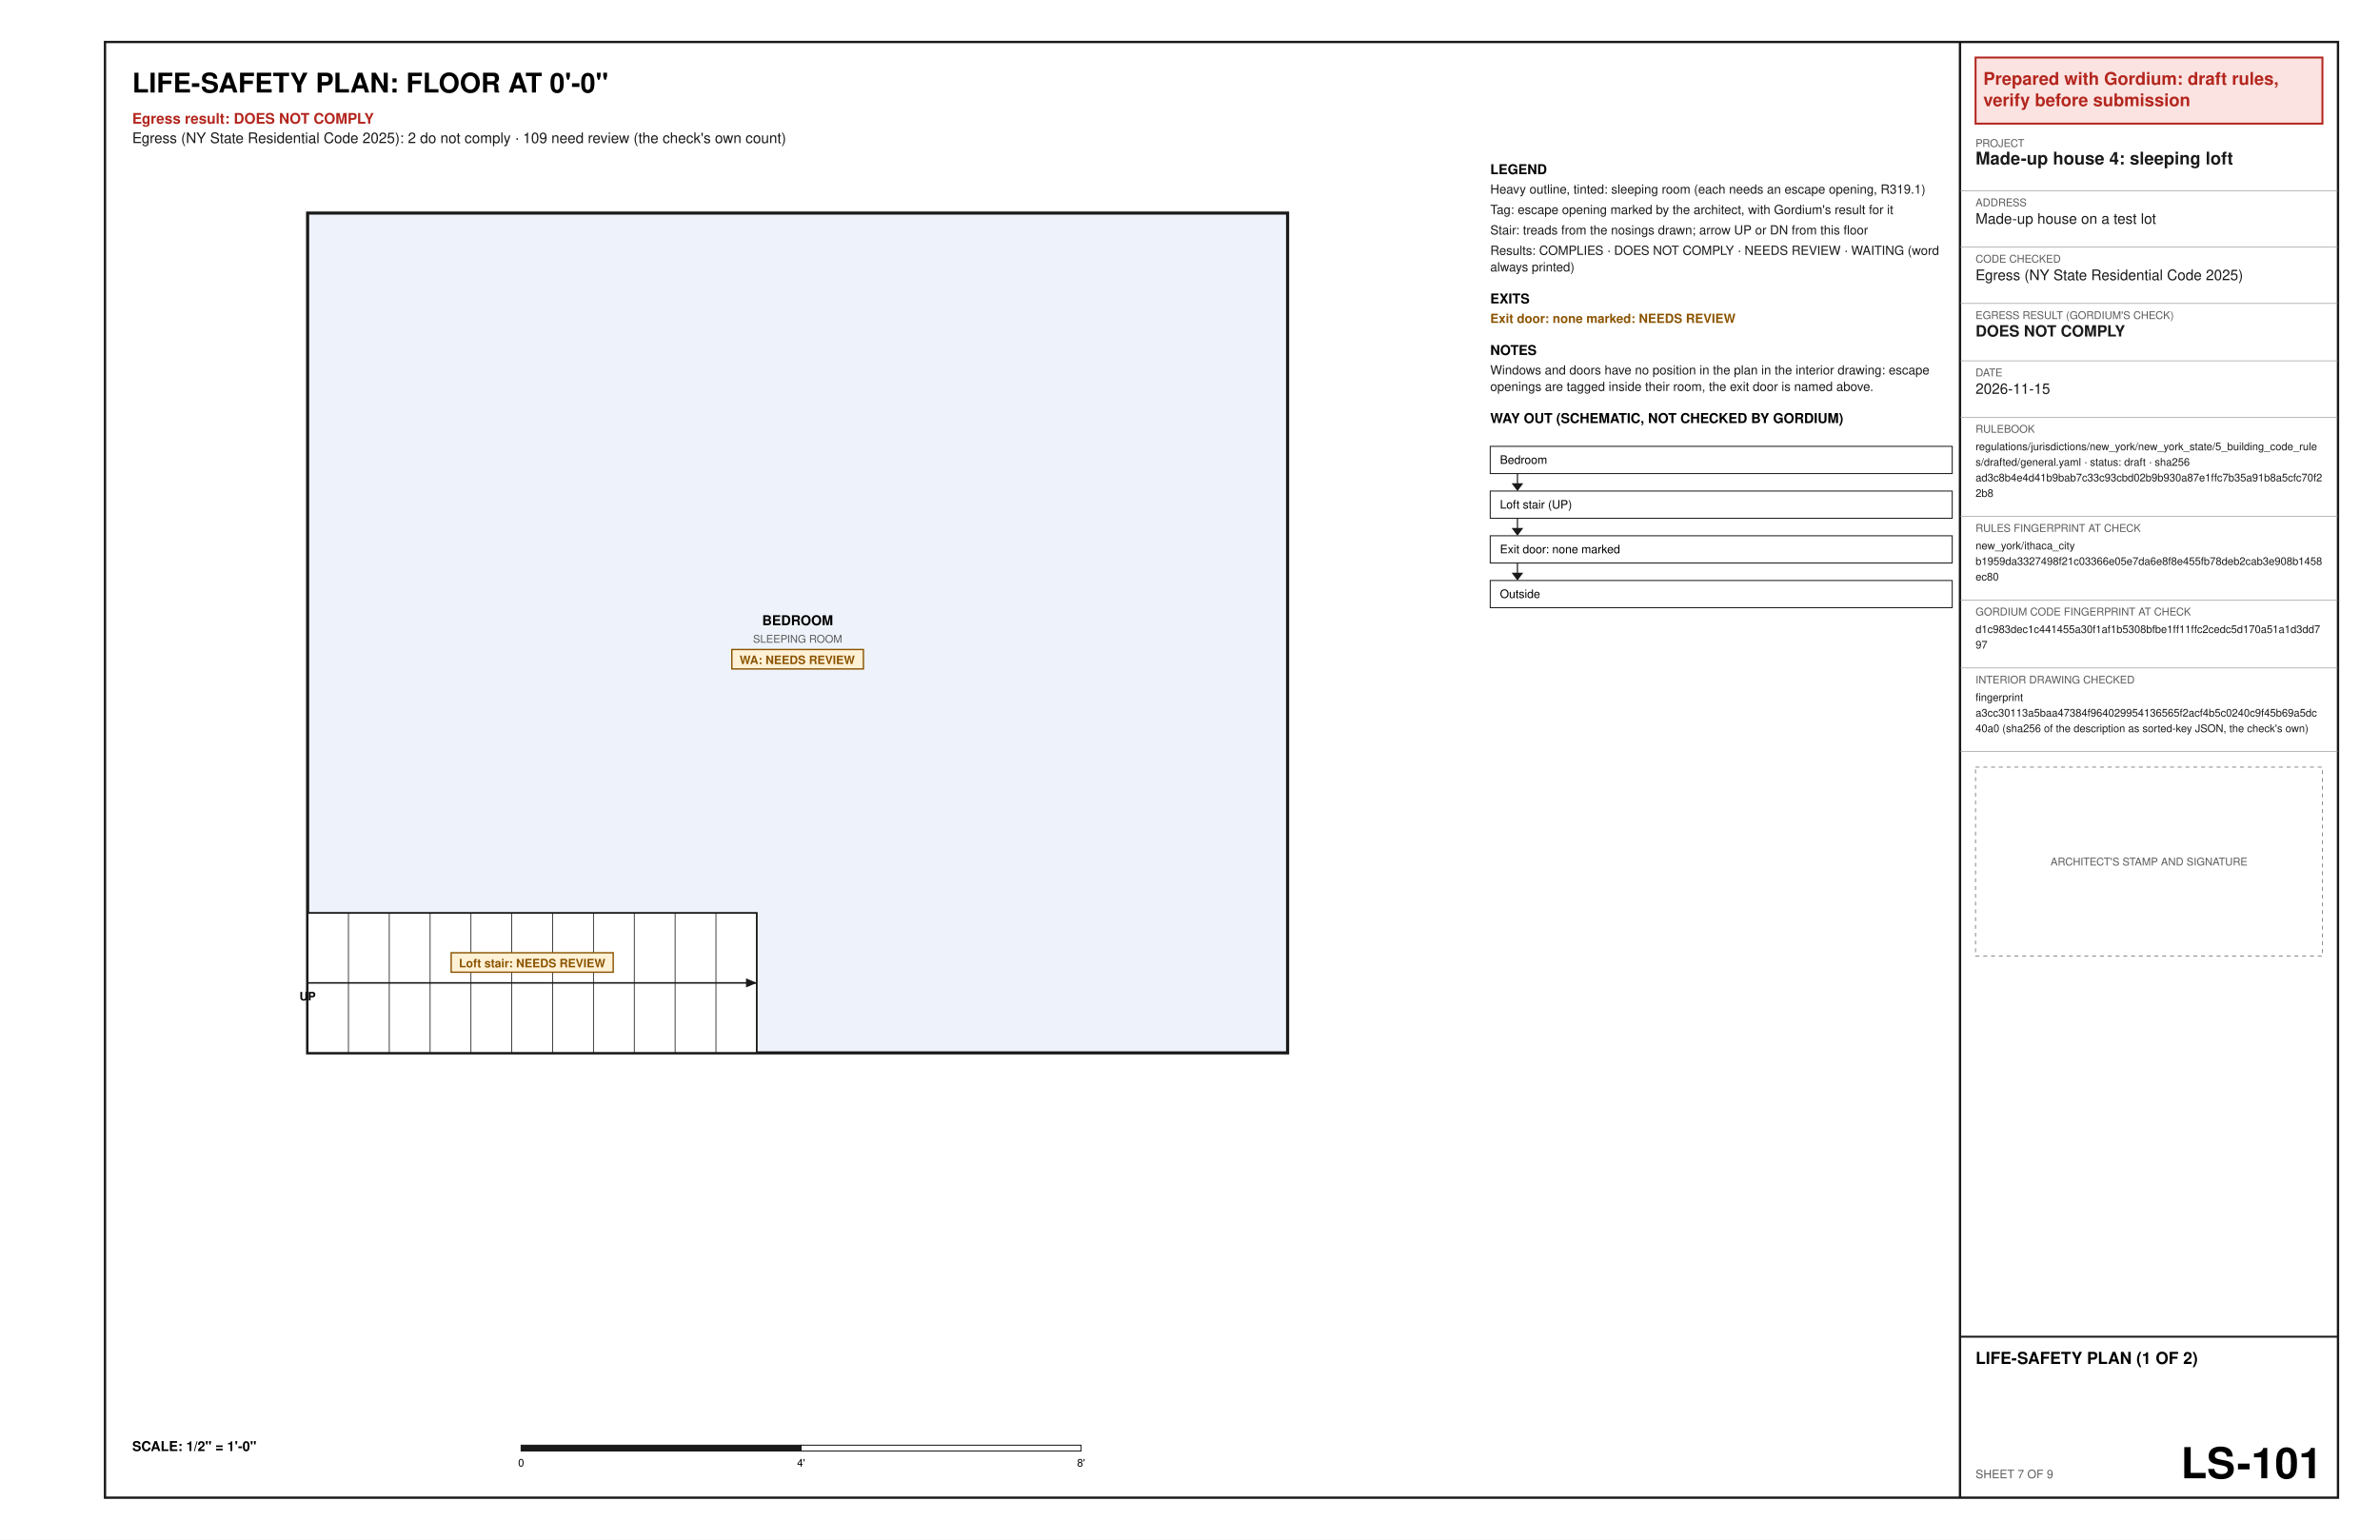
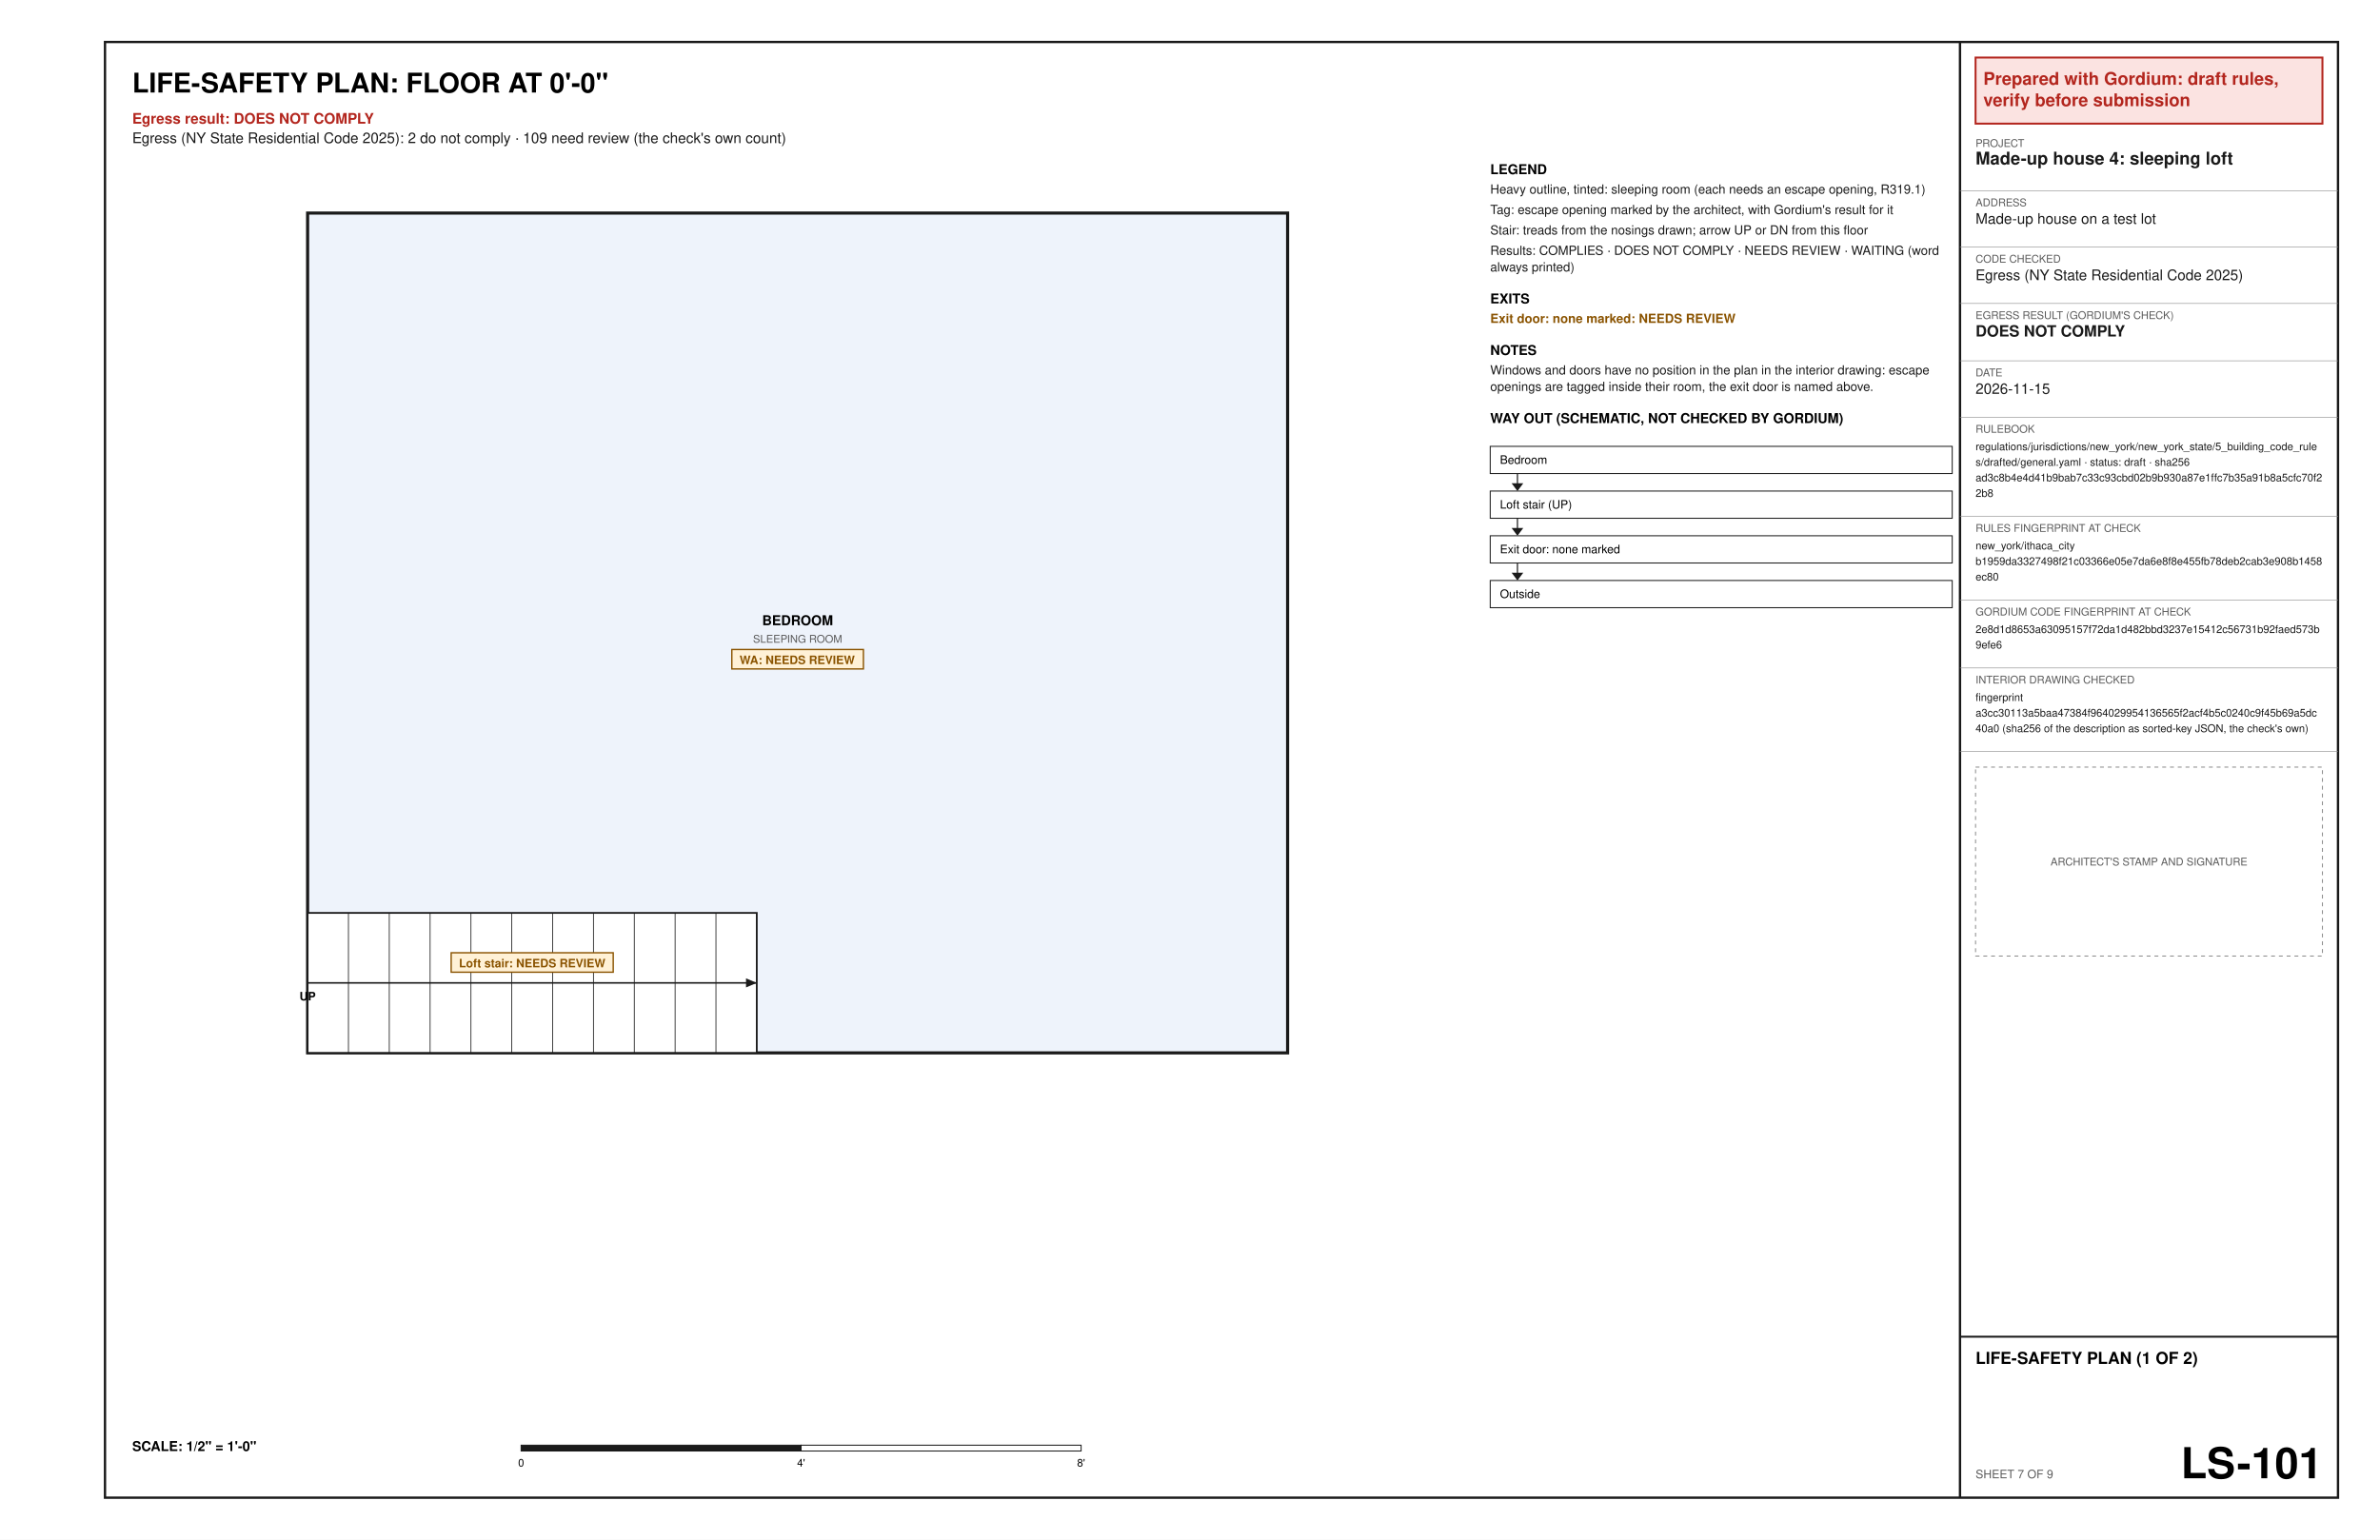
<svg xmlns="http://www.w3.org/2000/svg" width="17in" height="11in" viewBox="0 0 1224 792" font-family="Helvetica, Arial, sans-serif">
  <rect x="0" y="0" width="1224" height="792" fill="#ffffff" />
  <text x="68" y="47.6" font-size="14" font-weight="bold" text-anchor="start" fill="#000000" xml:space="preserve">LIFE-SAFETY PLAN: FLOOR AT 0'-0"</text>
  <text x="68" y="63.6" font-size="7.5" font-weight="bold" text-anchor="start" fill="#b3261e" xml:space="preserve">Egress result: DOES NOT COMPLY</text>
  <text x="68" y="73.6" font-size="7.5" text-anchor="start" fill="#1a1a1a" xml:space="preserve">Egress (NY State Residential Code 2025): 2 do not comply · 109 need review (the check's own count)</text>
  <polygon points="158.2,541.6 662.2,541.6 662.2,109.6 158.2,109.6" fill="#eef3fb" stroke="#1a1a1a" stroke-width="1.6" />
  <text x="410.2" y="321.6" font-size="7" font-weight="bold" text-anchor="middle" fill="#000000" xml:space="preserve">BEDROOM</text>
  <text x="410.2" y="330.6" font-size="5.5" text-anchor="middle" fill="#5a5a5a" xml:space="preserve">SLEEPING ROOM</text>
  <polygon points="376.37,334.1 444.04,334.1 444.04,344.1 376.37,344.1" fill="#fff1d6" stroke="#8a5300" stroke-width="0.7" />
  <text x="380.37" y="341.6" font-size="6" font-weight="bold" text-anchor="start" fill="#8a5300" xml:space="preserve">WA: NEEDS REVIEW</text>
  <polygon points="158.2,541.6 158.2,469.6 389.2,469.6 389.2,541.6" fill="#ffffff" stroke="#1a1a1a" stroke-width="0.9" />
  <line x1="179.2" y1="541.6" x2="179.2" y2="469.6" stroke="#1a1a1a" stroke-width="0.4" />
  <line x1="200.2" y1="541.6" x2="200.2" y2="469.6" stroke="#1a1a1a" stroke-width="0.4" />
  <line x1="221.2" y1="541.6" x2="221.2" y2="469.6" stroke="#1a1a1a" stroke-width="0.4" />
  <line x1="242.2" y1="541.6" x2="242.2" y2="469.6" stroke="#1a1a1a" stroke-width="0.4" />
  <line x1="263.2" y1="541.6" x2="263.2" y2="469.6" stroke="#1a1a1a" stroke-width="0.4" />
  <line x1="284.2" y1="541.6" x2="284.2" y2="469.6" stroke="#1a1a1a" stroke-width="0.4" />
  <line x1="305.2" y1="541.6" x2="305.2" y2="469.6" stroke="#1a1a1a" stroke-width="0.4" />
  <line x1="326.2" y1="541.6" x2="326.2" y2="469.6" stroke="#1a1a1a" stroke-width="0.4" />
  <line x1="347.2" y1="541.6" x2="347.2" y2="469.6" stroke="#1a1a1a" stroke-width="0.4" />
  <line x1="368.2" y1="541.6" x2="368.2" y2="469.6" stroke="#1a1a1a" stroke-width="0.4" />
  <line x1="158.2" y1="505.6" x2="389.2" y2="505.6" stroke="#1a1a1a" stroke-width="0.8" />
  <polygon points="389.2,505.6 383.67,507.94 383.67,503.26" fill="#1a1a1a" />
  <text x="158.2" y="514.6" font-size="6" font-weight="bold" text-anchor="middle" fill="#000000" xml:space="preserve">UP</text>
  <polygon points="232.03,490.1 315.37,490.1 315.37,500.1 232.03,500.1" fill="#fff1d6" stroke="#8a5300" stroke-width="0.7" />
  <text x="236.03" y="497.6" font-size="6" font-weight="bold" text-anchor="start" fill="#8a5300" xml:space="preserve">Loft stair: NEEDS REVIEW</text>
  <text x="68" y="746.4" font-size="7" font-weight="bold" text-anchor="start" fill="#000000" xml:space="preserve">SCALE: 1/2" = 1'-0"</text>
  <polygon points="268,743.4 412,743.4 412,746.4 268,746.4" fill="#1a1a1a" stroke="#1a1a1a" stroke-width="0.5" />
  <polygon points="412,743.4 556,743.4 556,746.4 412,746.4" fill="#ffffff" stroke="#1a1a1a" stroke-width="0.5" />
  <text x="268" y="754.4" font-size="5.5" text-anchor="middle" fill="#000000" xml:space="preserve">0</text>
  <text x="412" y="754.4" font-size="5.5" text-anchor="middle" fill="#000000" xml:space="preserve">4'</text>
  <text x="556" y="754.4" font-size="5.5" text-anchor="middle" fill="#000000" xml:space="preserve">8'</text>
  <text x="766.4" y="89.6" font-size="7" font-weight="bold" text-anchor="start" fill="#000000" xml:space="preserve">LEGEND</text>
  <text x="766.4" y="99.6" font-size="6.5" text-anchor="start" fill="#1a1a1a" xml:space="preserve">Heavy outline, tinted: sleeping room (each needs an escape opening, R319.1)</text>
  <text x="766.4" y="110.1" font-size="6.5" text-anchor="start" fill="#1a1a1a" xml:space="preserve">Tag: escape opening marked by the architect, with Gordium's result for it</text>
  <text x="766.4" y="120.6" font-size="6.5" text-anchor="start" fill="#1a1a1a" xml:space="preserve">Stair: treads from the nosings drawn; arrow UP or DN from this floor</text>
  <text x="766.4" y="131.1" font-size="6.5" text-anchor="start" fill="#1a1a1a" xml:space="preserve">Results: COMPLIES · DOES NOT COMPLY · NEEDS REVIEW · WAITING (word</text>
  <text x="766.4" y="139.6" font-size="6.5" text-anchor="start" fill="#1a1a1a" xml:space="preserve">always printed)</text>
  <text x="766.4" y="156.1" font-size="7" font-weight="bold" text-anchor="start" fill="#000000" xml:space="preserve">EXITS</text>
  <text x="766.4" y="166.1" font-size="6.5" font-weight="bold" text-anchor="start" fill="#8a5300" xml:space="preserve">Exit door: none marked: NEEDS REVIEW</text>
  <text x="766.4" y="182.6" font-size="7" font-weight="bold" text-anchor="start" fill="#000000" xml:space="preserve">NOTES</text>
  <text x="766.4" y="192.6" font-size="6.5" text-anchor="start" fill="#1a1a1a" xml:space="preserve">Windows and doors have no position in the plan in the interior drawing: escape</text>
  <text x="766.4" y="201.1" font-size="6.5" text-anchor="start" fill="#1a1a1a" xml:space="preserve">openings are tagged inside their room, the exit door is named above.</text>
  <text x="766.4" y="217.6" font-size="7" font-weight="bold" text-anchor="start" fill="#000000" xml:space="preserve">WAY OUT (SCHEMATIC, NOT CHECKED BY GORDIUM)</text>
  <polygon points="766.4,229.6 1004,229.6 1004,243.6 766.4,243.6" fill="none" stroke="#1a1a1a" stroke-width="0.5" />
  <text x="771.4" y="238.6" font-size="6" text-anchor="start" fill="#000000" xml:space="preserve">Bedroom</text>
  <line x1="780.4" y1="243.6" x2="780.4" y2="251.6" stroke="#1a1a1a" stroke-width="0.6" />
  <polygon points="777.4,248.6 783.4,248.6 780.4,252.6" fill="#1a1a1a" />
  <polygon points="766.4,252.6 1004,252.6 1004,266.6 766.4,266.6" fill="none" stroke="#1a1a1a" stroke-width="0.5" />
  <text x="771.4" y="261.6" font-size="6" text-anchor="start" fill="#000000" xml:space="preserve">Loft stair (UP)</text>
  <line x1="780.4" y1="266.6" x2="780.4" y2="274.6" stroke="#1a1a1a" stroke-width="0.6" />
  <polygon points="777.4,271.6 783.4,271.6 780.4,275.6" fill="#1a1a1a" />
  <polygon points="766.4,275.6 1004,275.6 1004,289.6 766.4,289.6" fill="none" stroke="#1a1a1a" stroke-width="0.5" />
  <text x="771.4" y="284.6" font-size="6" text-anchor="start" fill="#000000" xml:space="preserve">Exit door: none marked</text>
  <line x1="780.4" y1="289.6" x2="780.4" y2="297.6" stroke="#1a1a1a" stroke-width="0.6" />
  <polygon points="777.4,294.6 783.4,294.6 780.4,298.6" fill="#1a1a1a" />
  <polygon points="766.4,298.6 1004,298.6 1004,312.6 766.4,312.6" fill="none" stroke="#1a1a1a" stroke-width="0.5" />
  <text x="771.4" y="307.6" font-size="6" text-anchor="start" fill="#000000" xml:space="preserve">Outside</text>
  <polygon points="54,21.6 1202.4,21.6 1202.4,770.4 54,770.4" fill="none" stroke="#1a1a1a" stroke-width="1.2" />
  <line x1="1008" y1="21.6" x2="1008" y2="770.4" stroke="#1a1a1a" stroke-width="1.2" />
  <polygon points="1016,29.6 1194.4,29.6 1194.4,63.6 1016,63.6" fill="#fbe3e1" stroke="#b3261e" stroke-width="1" />
  <text x="1020" y="43.6" font-size="9" font-weight="bold" text-anchor="start" fill="#b3261e" xml:space="preserve">Prepared with Gordium: draft rules,</text>
  <text x="1020" y="54.6" font-size="9" font-weight="bold" text-anchor="start" fill="#b3261e" xml:space="preserve">verify before submission</text>
  <text x="1016" y="75.6" font-size="5.5" text-anchor="start" fill="#5a5a5a" xml:space="preserve">PROJECT</text>
  <text x="1016" y="84.6" font-size="9" font-weight="bold" text-anchor="start" fill="#1a1a1a" xml:space="preserve">Made-up house 4: sleeping loft</text>
  <line x1="1008" y1="98.1" x2="1202.4" y2="98.1" stroke="#8c8c8c" stroke-width="0.3" />
  <text x="1016" y="106.1" font-size="5.5" text-anchor="start" fill="#5a5a5a" xml:space="preserve">ADDRESS</text>
  <text x="1016" y="115.1" font-size="7.5" text-anchor="start" fill="#1a1a1a" xml:space="preserve">Made-up house on a test lot</text>
  <line x1="1008" y1="127.1" x2="1202.4" y2="127.1" stroke="#8c8c8c" stroke-width="0.3" />
  <text x="1016" y="135.1" font-size="5.5" text-anchor="start" fill="#5a5a5a" xml:space="preserve">CODE CHECKED</text>
  <text x="1016" y="144.1" font-size="7.5" text-anchor="start" fill="#1a1a1a" xml:space="preserve">Egress (NY State Residential Code 2025)</text>
  <line x1="1008" y1="156.1" x2="1202.4" y2="156.1" stroke="#8c8c8c" stroke-width="0.3" />
  <text x="1016" y="164.1" font-size="5.5" text-anchor="start" fill="#5a5a5a" xml:space="preserve">EGRESS RESULT (GORDIUM'S CHECK)</text>
  <text x="1016" y="173.1" font-size="8" font-weight="bold" text-anchor="start" fill="#1a1a1a" xml:space="preserve">DOES NOT COMPLY</text>
  <line x1="1008" y1="185.6" x2="1202.4" y2="185.6" stroke="#8c8c8c" stroke-width="0.3" />
  <text x="1016" y="193.6" font-size="5.5" text-anchor="start" fill="#5a5a5a" xml:space="preserve">DATE</text>
  <text x="1016" y="202.6" font-size="7.5" text-anchor="start" fill="#1a1a1a" xml:space="preserve">2026-11-15</text>
  <line x1="1008" y1="214.6" x2="1202.4" y2="214.6" stroke="#8c8c8c" stroke-width="0.3" />
  <text x="1016" y="222.6" font-size="5.5" text-anchor="start" fill="#5a5a5a" xml:space="preserve">RULEBOOK</text>
  <text x="1016" y="231.6" font-size="5.5" text-anchor="start" fill="#1a1a1a" xml:space="preserve">regulations/jurisdictions/new_york/new_york_state/5_building_code_rule</text>
  <text x="1016" y="239.6" font-size="5.5" text-anchor="start" fill="#1a1a1a" xml:space="preserve">s/drafted/general.yaml · status: draft · sha256</text>
  <text x="1016" y="247.6" font-size="5.5" text-anchor="start" fill="#1a1a1a" xml:space="preserve">ad3c8b4e4d41b9bab7c33c93cbd02b9b930a87e1ffc7b35a91b8a5cfc70f2</text>
  <text x="1016" y="255.6" font-size="5.5" text-anchor="start" fill="#1a1a1a" xml:space="preserve">2b8</text>
  <line x1="1008" y1="265.6" x2="1202.4" y2="265.6" stroke="#8c8c8c" stroke-width="0.3" />
  <text x="1016" y="273.6" font-size="5.5" text-anchor="start" fill="#5a5a5a" xml:space="preserve">RULES FINGERPRINT AT CHECK</text>
  <text x="1016" y="282.6" font-size="5.5" text-anchor="start" fill="#1a1a1a" xml:space="preserve">new_york/ithaca_city</text>
  <text x="1016" y="290.6" font-size="5.5" text-anchor="start" fill="#1a1a1a" xml:space="preserve">b1959da3327498f21c03366e05e7da6e8f8e455fb78deb2cab3e908b1458</text>
  <text x="1016" y="298.6" font-size="5.5" text-anchor="start" fill="#1a1a1a" xml:space="preserve">ec80</text>
  <line x1="1008" y1="308.6" x2="1202.4" y2="308.6" stroke="#8c8c8c" stroke-width="0.3" />
  <text x="1016" y="316.6" font-size="5.5" text-anchor="start" fill="#5a5a5a" xml:space="preserve">GORDIUM CODE FINGERPRINT AT CHECK</text>
-   <text x="1016" y="325.6" font-size="5.5" text-anchor="start" fill="#1a1a1a" xml:space="preserve">d1c983dec1c441455a30f1af1b5308bfbe1ff11ffc2cedc5d170a51a1d3dd7</text>
-   <text x="1016" y="333.6" font-size="5.5" text-anchor="start" fill="#1a1a1a" xml:space="preserve">97</text>
+   <text x="1016" y="325.6" font-size="5.5" text-anchor="start" fill="#1a1a1a" xml:space="preserve">2e8d1d8653a63095157f72da1d482bbd3237e15412c56731b92faed573b</text>
+   <text x="1016" y="333.6" font-size="5.5" text-anchor="start" fill="#1a1a1a" xml:space="preserve">9efe6</text>
  <line x1="1008" y1="343.6" x2="1202.4" y2="343.6" stroke="#8c8c8c" stroke-width="0.3" />
  <text x="1016" y="351.6" font-size="5.5" text-anchor="start" fill="#5a5a5a" xml:space="preserve">INTERIOR DRAWING CHECKED</text>
  <text x="1016" y="360.6" font-size="5.5" text-anchor="start" fill="#1a1a1a" xml:space="preserve">fingerprint</text>
  <text x="1016" y="368.6" font-size="5.5" text-anchor="start" fill="#1a1a1a" xml:space="preserve">a3cc30113a5baa47384f964029954136565f2acf4b5c0240c9f45b69a5dc</text>
  <text x="1016" y="376.6" font-size="5.5" text-anchor="start" fill="#1a1a1a" xml:space="preserve">40a0 (sha256 of the description as sorted-key JSON, the check's own)</text>
  <line x1="1008" y1="386.6" x2="1202.4" y2="386.6" stroke="#8c8c8c" stroke-width="0.3" />
  <polygon points="1016,394.6 1194.4,394.6 1194.4,491.8 1016,491.8" fill="none" stroke="#8c8c8c" stroke-width="0.5" stroke-dasharray="2 2" />
  <text x="1105.2" y="445.2" font-size="5.5" text-anchor="middle" fill="#5a5a5a" xml:space="preserve">ARCHITECT'S STAMP AND SIGNATURE</text>
  <line x1="1008" y1="687.6" x2="1202.4" y2="687.6" stroke="#1a1a1a" stroke-width="1" />
  <text x="1016" y="701.6" font-size="8.5" font-weight="bold" text-anchor="start" fill="#000000" xml:space="preserve">LIFE-SAFETY PLAN (1 OF 2)</text>
  <text x="1016" y="760.4" font-size="6" text-anchor="start" fill="#5a5a5a" xml:space="preserve">SHEET 7 OF 9</text>
  <text x="1194.4" y="760.4" font-size="22" font-weight="bold" text-anchor="end" fill="#000000" xml:space="preserve">LS-101</text>
</svg>
